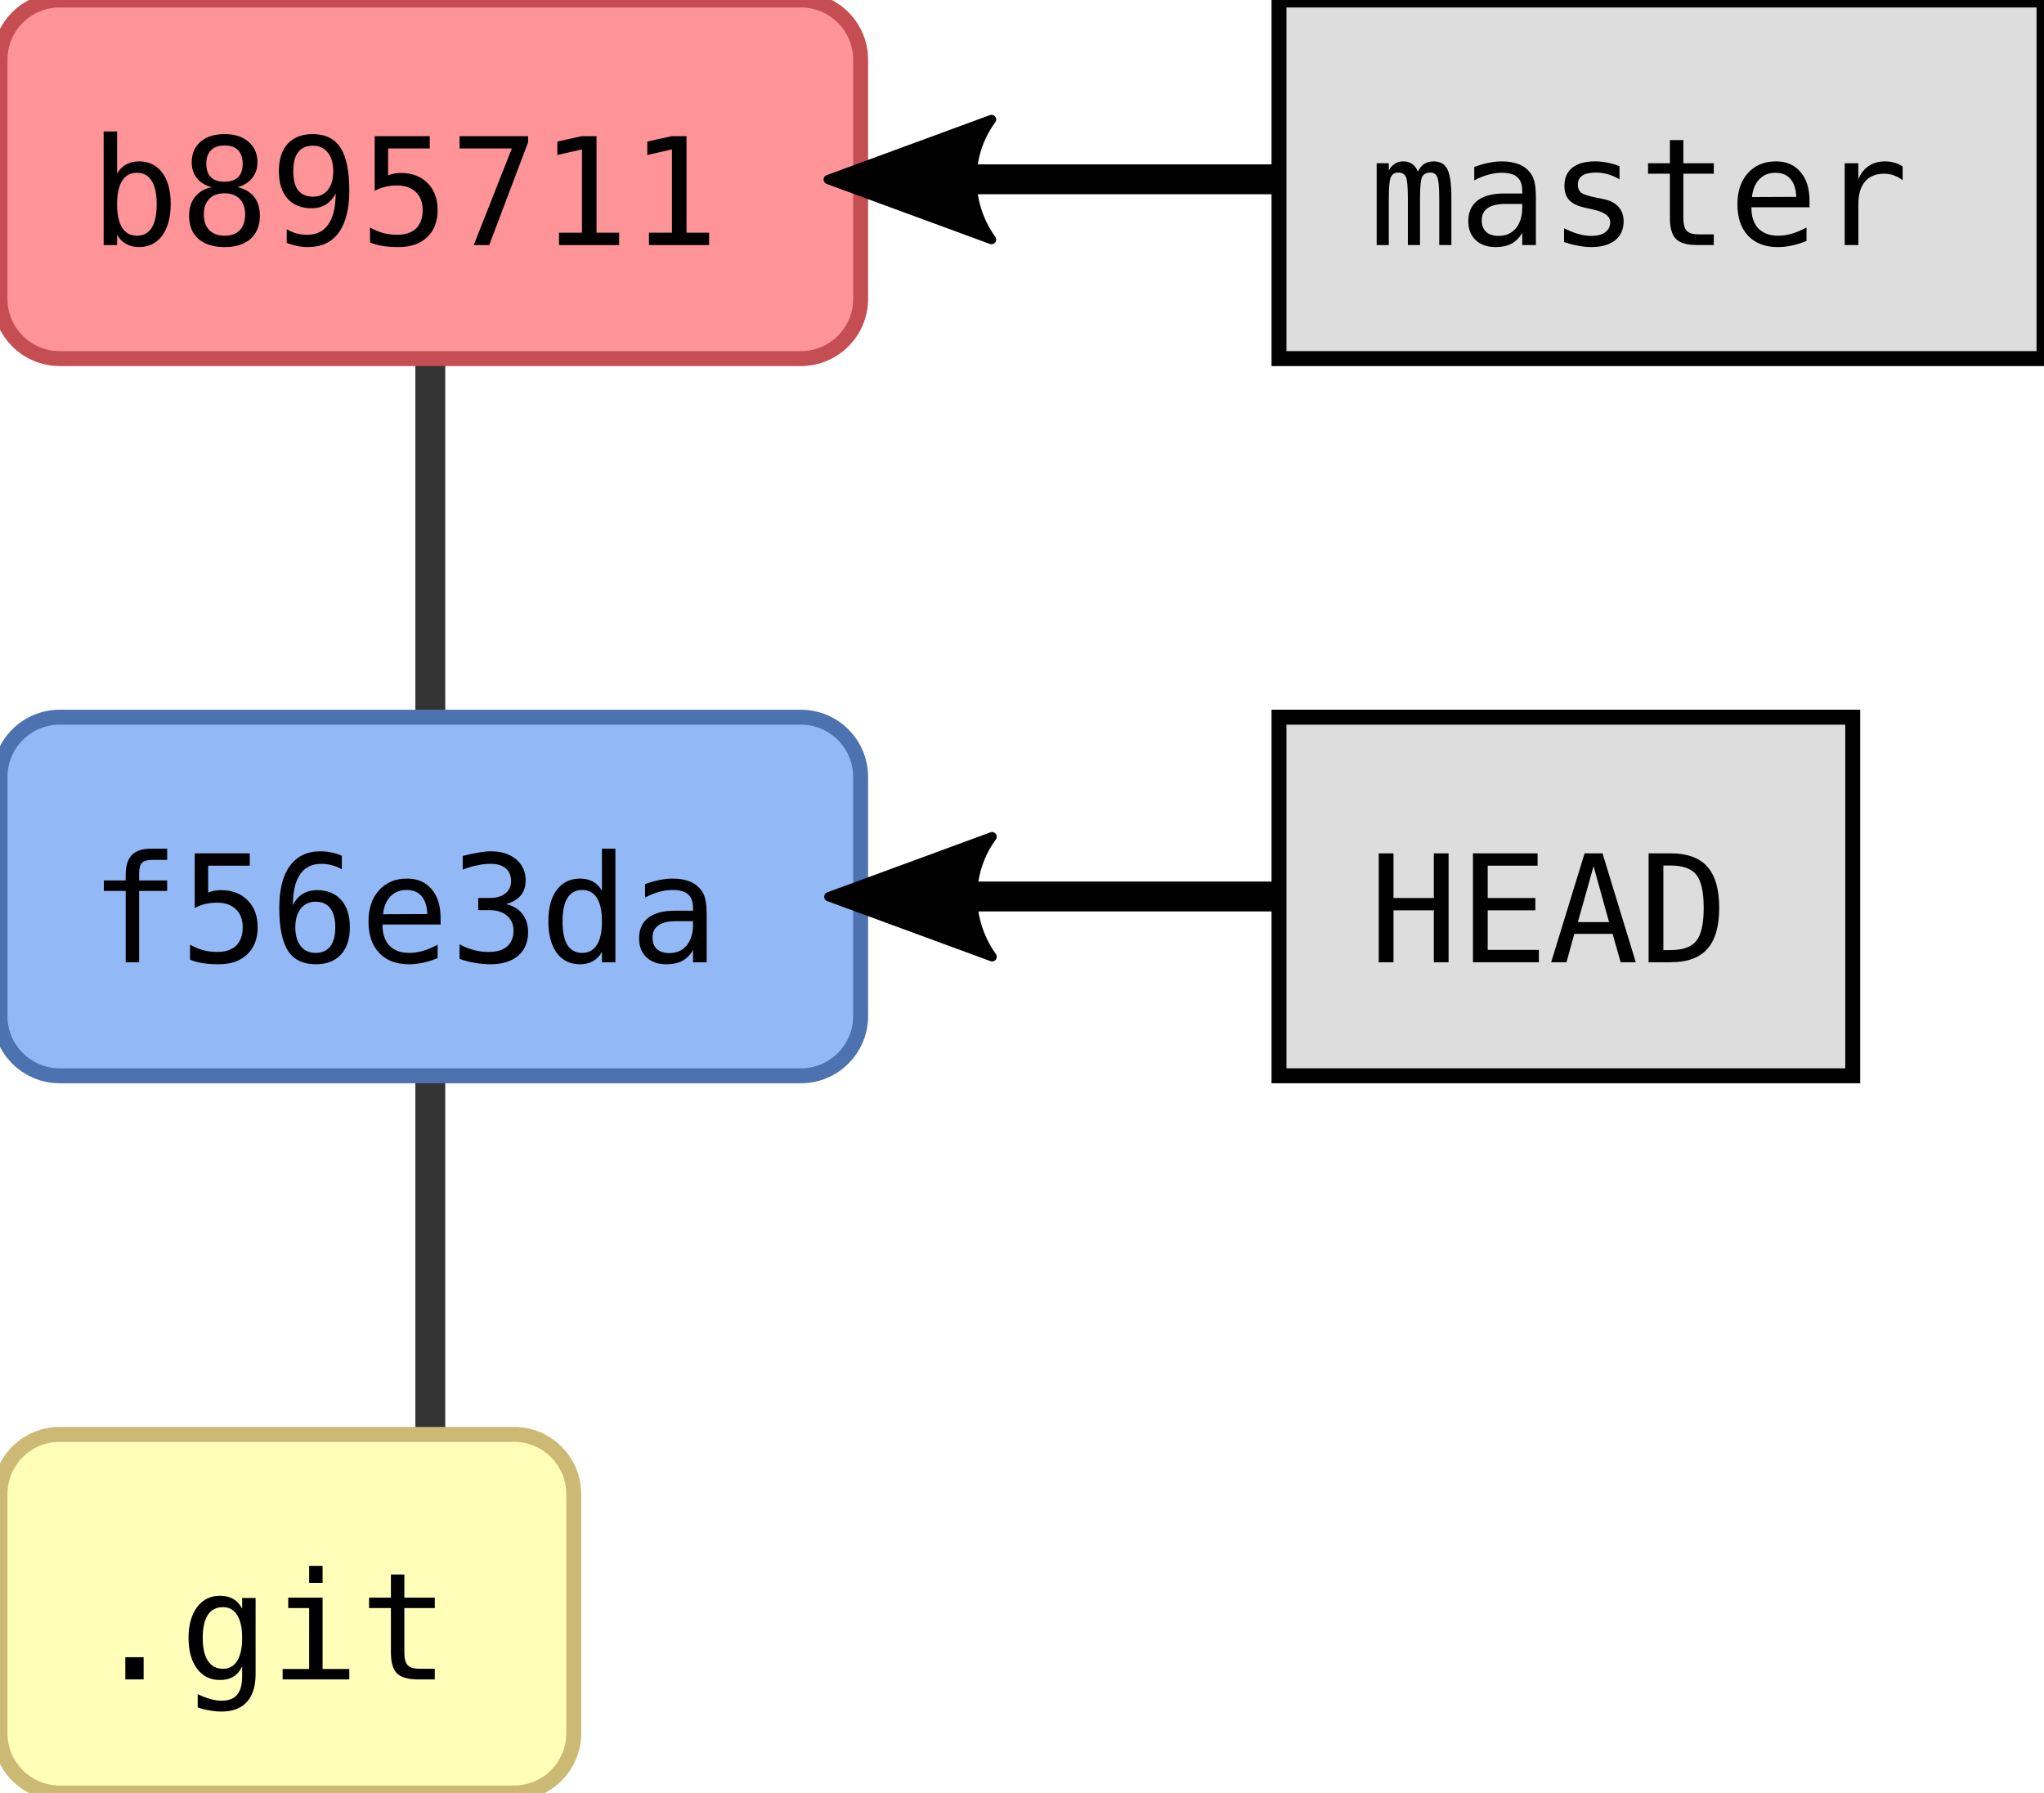
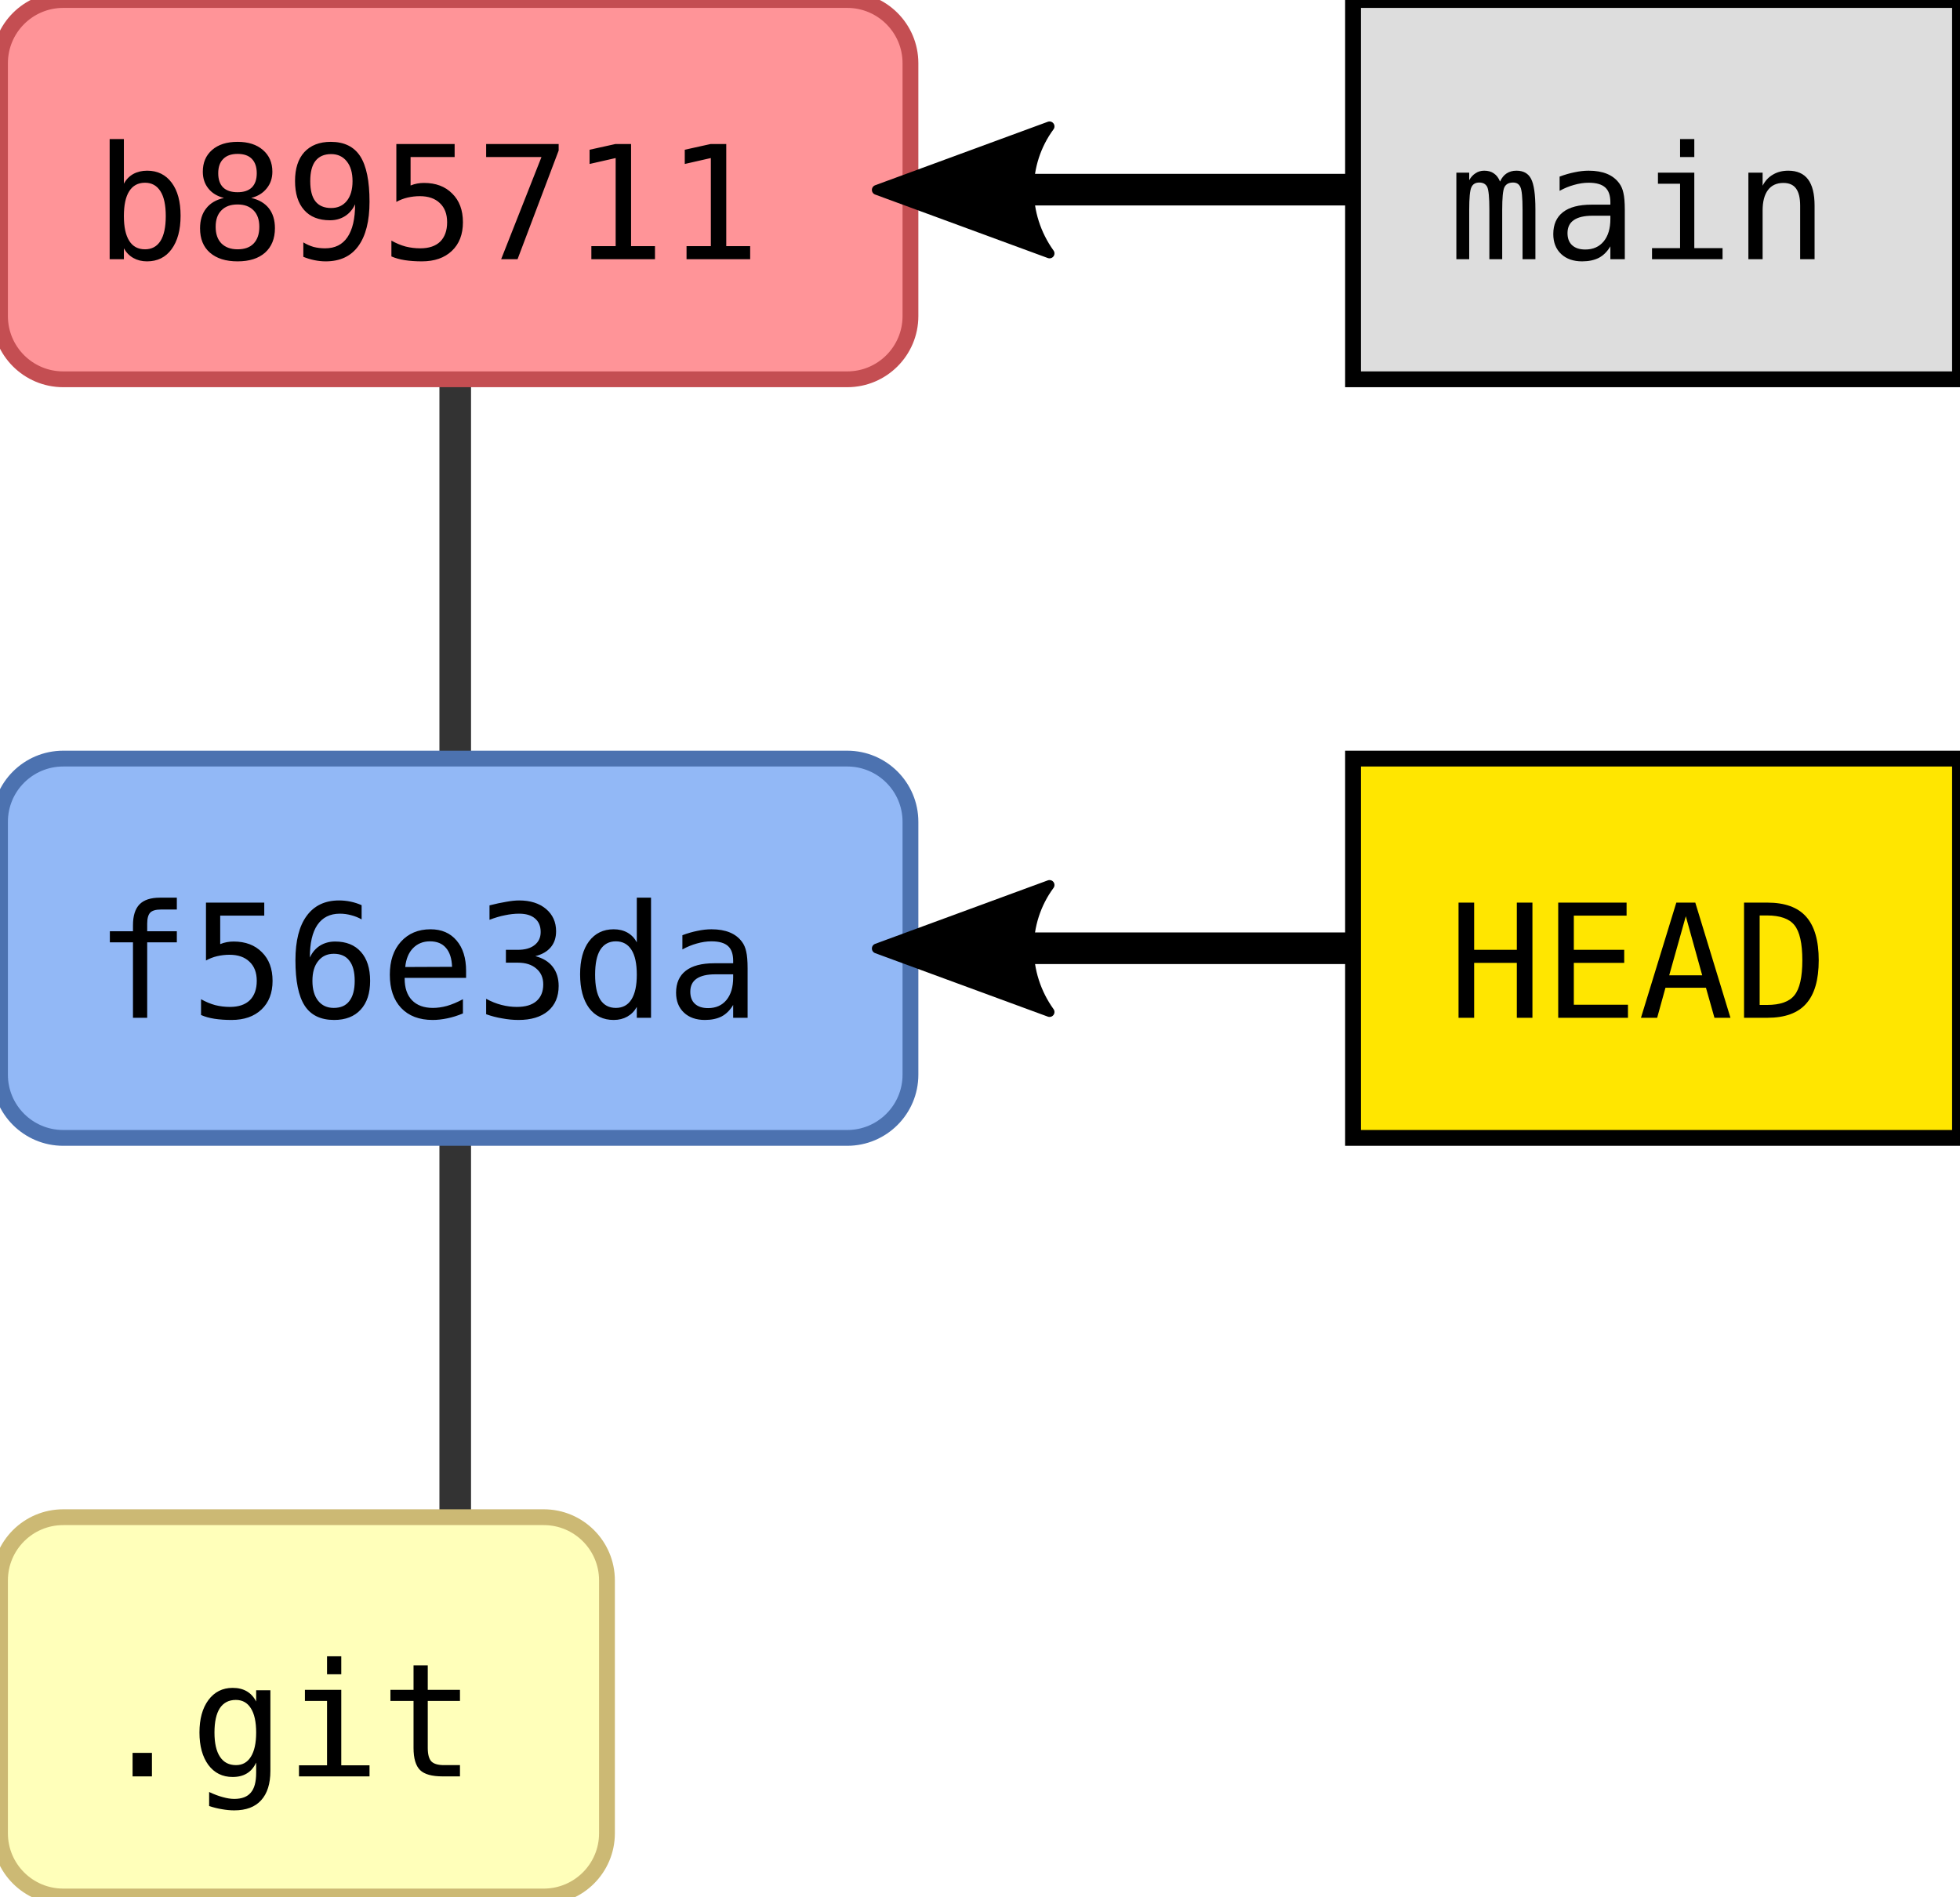
- <svg xmlns="http://www.w3.org/2000/svg" width="171.0" height="150.0" id="svg2" version="1.1">
+ <svg xmlns="http://www.w3.org/2000/svg" width="155.0" height="150.0" id="svg2" version="1.1">
  <defs id="defs4">
    <marker orient="auto" refY="0.0" refX="0.0" id="fullmarker" style="overflow:visible;">
      <path style="opacity:1.0;fill:#000000;stroke:#000000;fill-rule:evenodd;stroke-width:0.625;stroke-linejoin:round;" d="M 8.719,4.034 L -2.207,0.016 L 8.719,-4.002 C 6.973,-1.63 6.983,1.616 8.719,4.034 z " transform="scale(0.5) rotate(180) translate(0,0)" />
    </marker>
    <marker orient="auto" refY="0.0" refX="0.0" id="ghostmarker" style="overflow:visible;">
      <path style="opacity:0.2;fill:#000000;stroke:#000000;fill-rule:evenodd;stroke-width:0.625;stroke-linejoin:round;" d="M 8.719,4.034 L -2.207,0.016 L 8.719,-4.002 C 6.973,-1.63 6.983,1.616 8.719,4.034 z " transform="scale(0.5) rotate(180) translate(0,0)" />
    </marker>
  </defs>
  <g transform="translate(-0.0,120.0) rotate(0)" id="layer1">
    <line x1="36.0" y1="-45.0" x2="36.0" y2="-105.0" style="stroke:#000000;                         stroke-width:2.5;                         stroke-opacity:0.8" />
    <line x1="36.0" y1="15.0" x2="36.0" y2="-45.0" style="stroke:#000000;                         stroke-width:2.5;                         stroke-opacity:0.8" />
    <rect style="fill:#92b8f6;                         stroke:#4C72B0;                         stroke-width:1.25;                         stroke-miterlimit:4;                         stroke-opacity:1.0;                         stroke-dasharray:none" width="72.0" height="30.0" x="0.0" y="-60.0" ry="5.0" />
    <text style="font-size:12.5px;                         font-style:normal;                         font-weight:normal;                         line-height:125%%;                         letter-spacing:0px;                         word-spacing:0px;                         fill:#000000;                         fill-opacity:1.0;                         stroke:none;                         font-family:DejaVu Sans Mono" x="7.5" y="-39.5">f56e3da</text>
    <rect style="fill:#ffffba;                         stroke:#CCB974;                         stroke-width:1.25;                         stroke-miterlimit:4;                         stroke-opacity:1.0;                         stroke-dasharray:none" width="48.0" height="30.0" x="0.0" y="0.0" ry="5.0" />
    <text style="font-size:12.5px;                         font-style:normal;                         font-weight:normal;                         line-height:125%%;                         letter-spacing:0px;                         word-spacing:0px;                         fill:#000000;                         fill-opacity:1.0;                         stroke:none;                         font-family:DejaVu Sans Mono" x="7.5" y="20.5">.git</text>
    <rect style="fill:#ff9498;                         stroke:#C44E52;                         stroke-width:1.25;                         stroke-miterlimit:4;                         stroke-opacity:1.0;                         stroke-dasharray:none" width="72.0" height="30.0" x="0.0" y="-120.0" ry="5.0" />
    <text style="font-size:12.5px;                         font-style:normal;                         font-weight:normal;                         line-height:125%%;                         letter-spacing:0px;                         word-spacing:0px;                         fill:#000000;                         fill-opacity:1.0;                         stroke:none;                         font-family:DejaVu Sans Mono" x="7.5" y="-99.5">b895711</text>
-     <path style="fill:none;                  stroke:#000000;                  stroke-width:2.5;                  stroke-linecap:butt;                  stroke-linejoin:miter;                  stroke-opacity:1.0;                  marker-end:url(#fullmarker);                  stroke-miterlimit:4;                  stroke-dasharray:none" d="M 139.0,-105.0 72.05,-105.0" />
-     <rect style="fill:#dddddd;                         stroke:#000000;                         stroke-width:1.25;                         stroke-miterlimit:4;                         stroke-opacity:1.0;                         stroke-dasharray:none" width="64.0" height="30.0" x="107.0" y="-120.0" ry="0.0" />
-     <text style="font-size:12.5px;                         font-style:normal;                         font-weight:normal;                         line-height:125%%;                         letter-spacing:0px;                         word-spacing:0px;                         fill:#000000;                         fill-opacity:1.0;                         stroke:none;                         font-family:DejaVu Sans Mono" x="114.5" y="-99.5">master</text>
    <path style="fill:none;                  stroke:#000000;                  stroke-width:2.5;                  stroke-linecap:butt;                  stroke-linejoin:miter;                  stroke-opacity:1.0;                  marker-end:url(#fullmarker);                  stroke-miterlimit:4;                  stroke-dasharray:none" d="M 131.0,-45.0 72.1,-45.0" />
-     <rect style="fill:#dddddd;                         stroke:#000000;                         stroke-width:1.25;                         stroke-miterlimit:4;                         stroke-opacity:1.0;                         stroke-dasharray:none" width="48.0" height="30.0" x="107.0" y="-60.0" ry="0.0" />
+     <rect style="fill:#ffe600;                         stroke:#000000;                         stroke-width:1.25;                         stroke-miterlimit:4;                         stroke-opacity:1.0;                         stroke-dasharray:none" width="48.0" height="30.0" x="107.0" y="-60.0" ry="0.0" />
    <text style="font-size:12.5px;                         font-style:normal;                         font-weight:normal;                         line-height:125%%;                         letter-spacing:0px;                         word-spacing:0px;                         fill:#000000;                         fill-opacity:1.0;                         stroke:none;                         font-family:DejaVu Sans Mono" x="114.5" y="-39.5">HEAD</text>
+     <path style="fill:none;                  stroke:#000000;                  stroke-width:2.5;                  stroke-linecap:butt;                  stroke-linejoin:miter;                  stroke-opacity:1.0;                  marker-end:url(#fullmarker);                  stroke-miterlimit:4;                  stroke-dasharray:none" d="M 131.0,-105.0 72.1,-105.0" />
+     <rect style="fill:#dddddd;                         stroke:#000000;                         stroke-width:1.25;                         stroke-miterlimit:4;                         stroke-opacity:1.0;                         stroke-dasharray:none" width="48.0" height="30.0" x="107.0" y="-120.0" ry="0.0" />
+     <text style="font-size:12.5px;                         font-style:normal;                         font-weight:normal;                         line-height:125%%;                         letter-spacing:0px;                         word-spacing:0px;                         fill:#000000;                         fill-opacity:1.0;                         stroke:none;                         font-family:DejaVu Sans Mono" x="114.5" y="-99.5">main</text>
  </g>
</svg>
